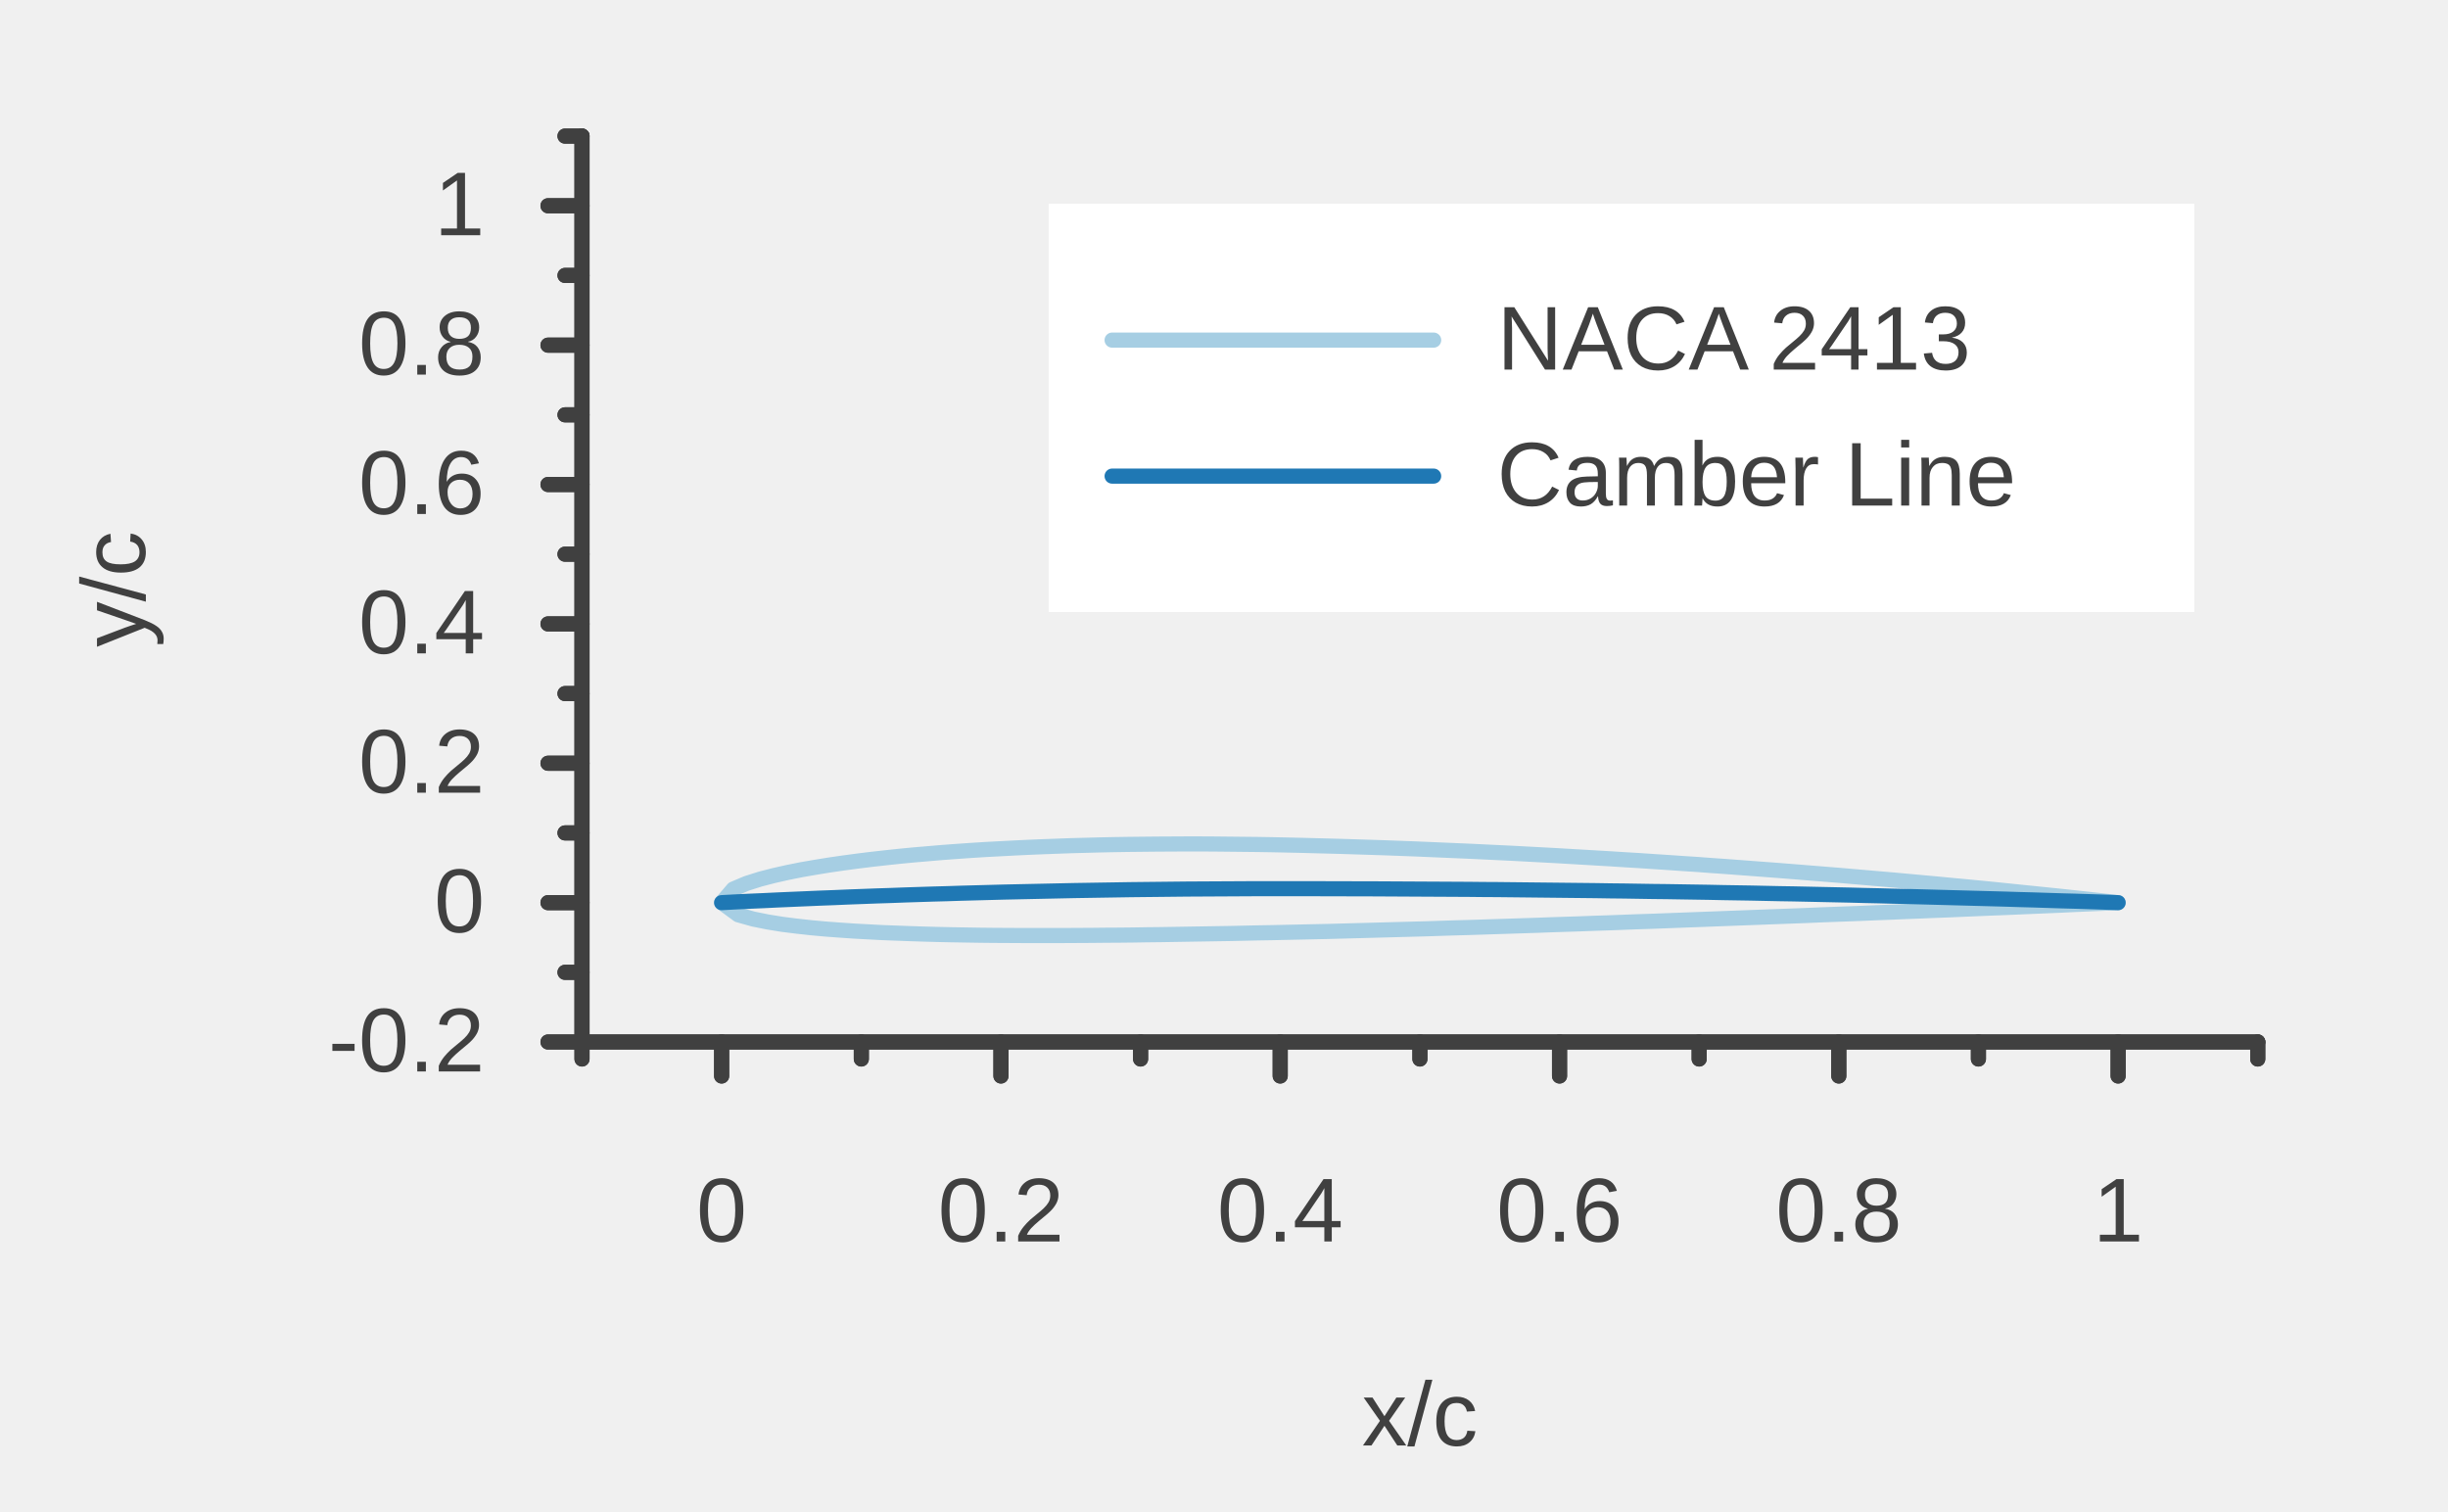
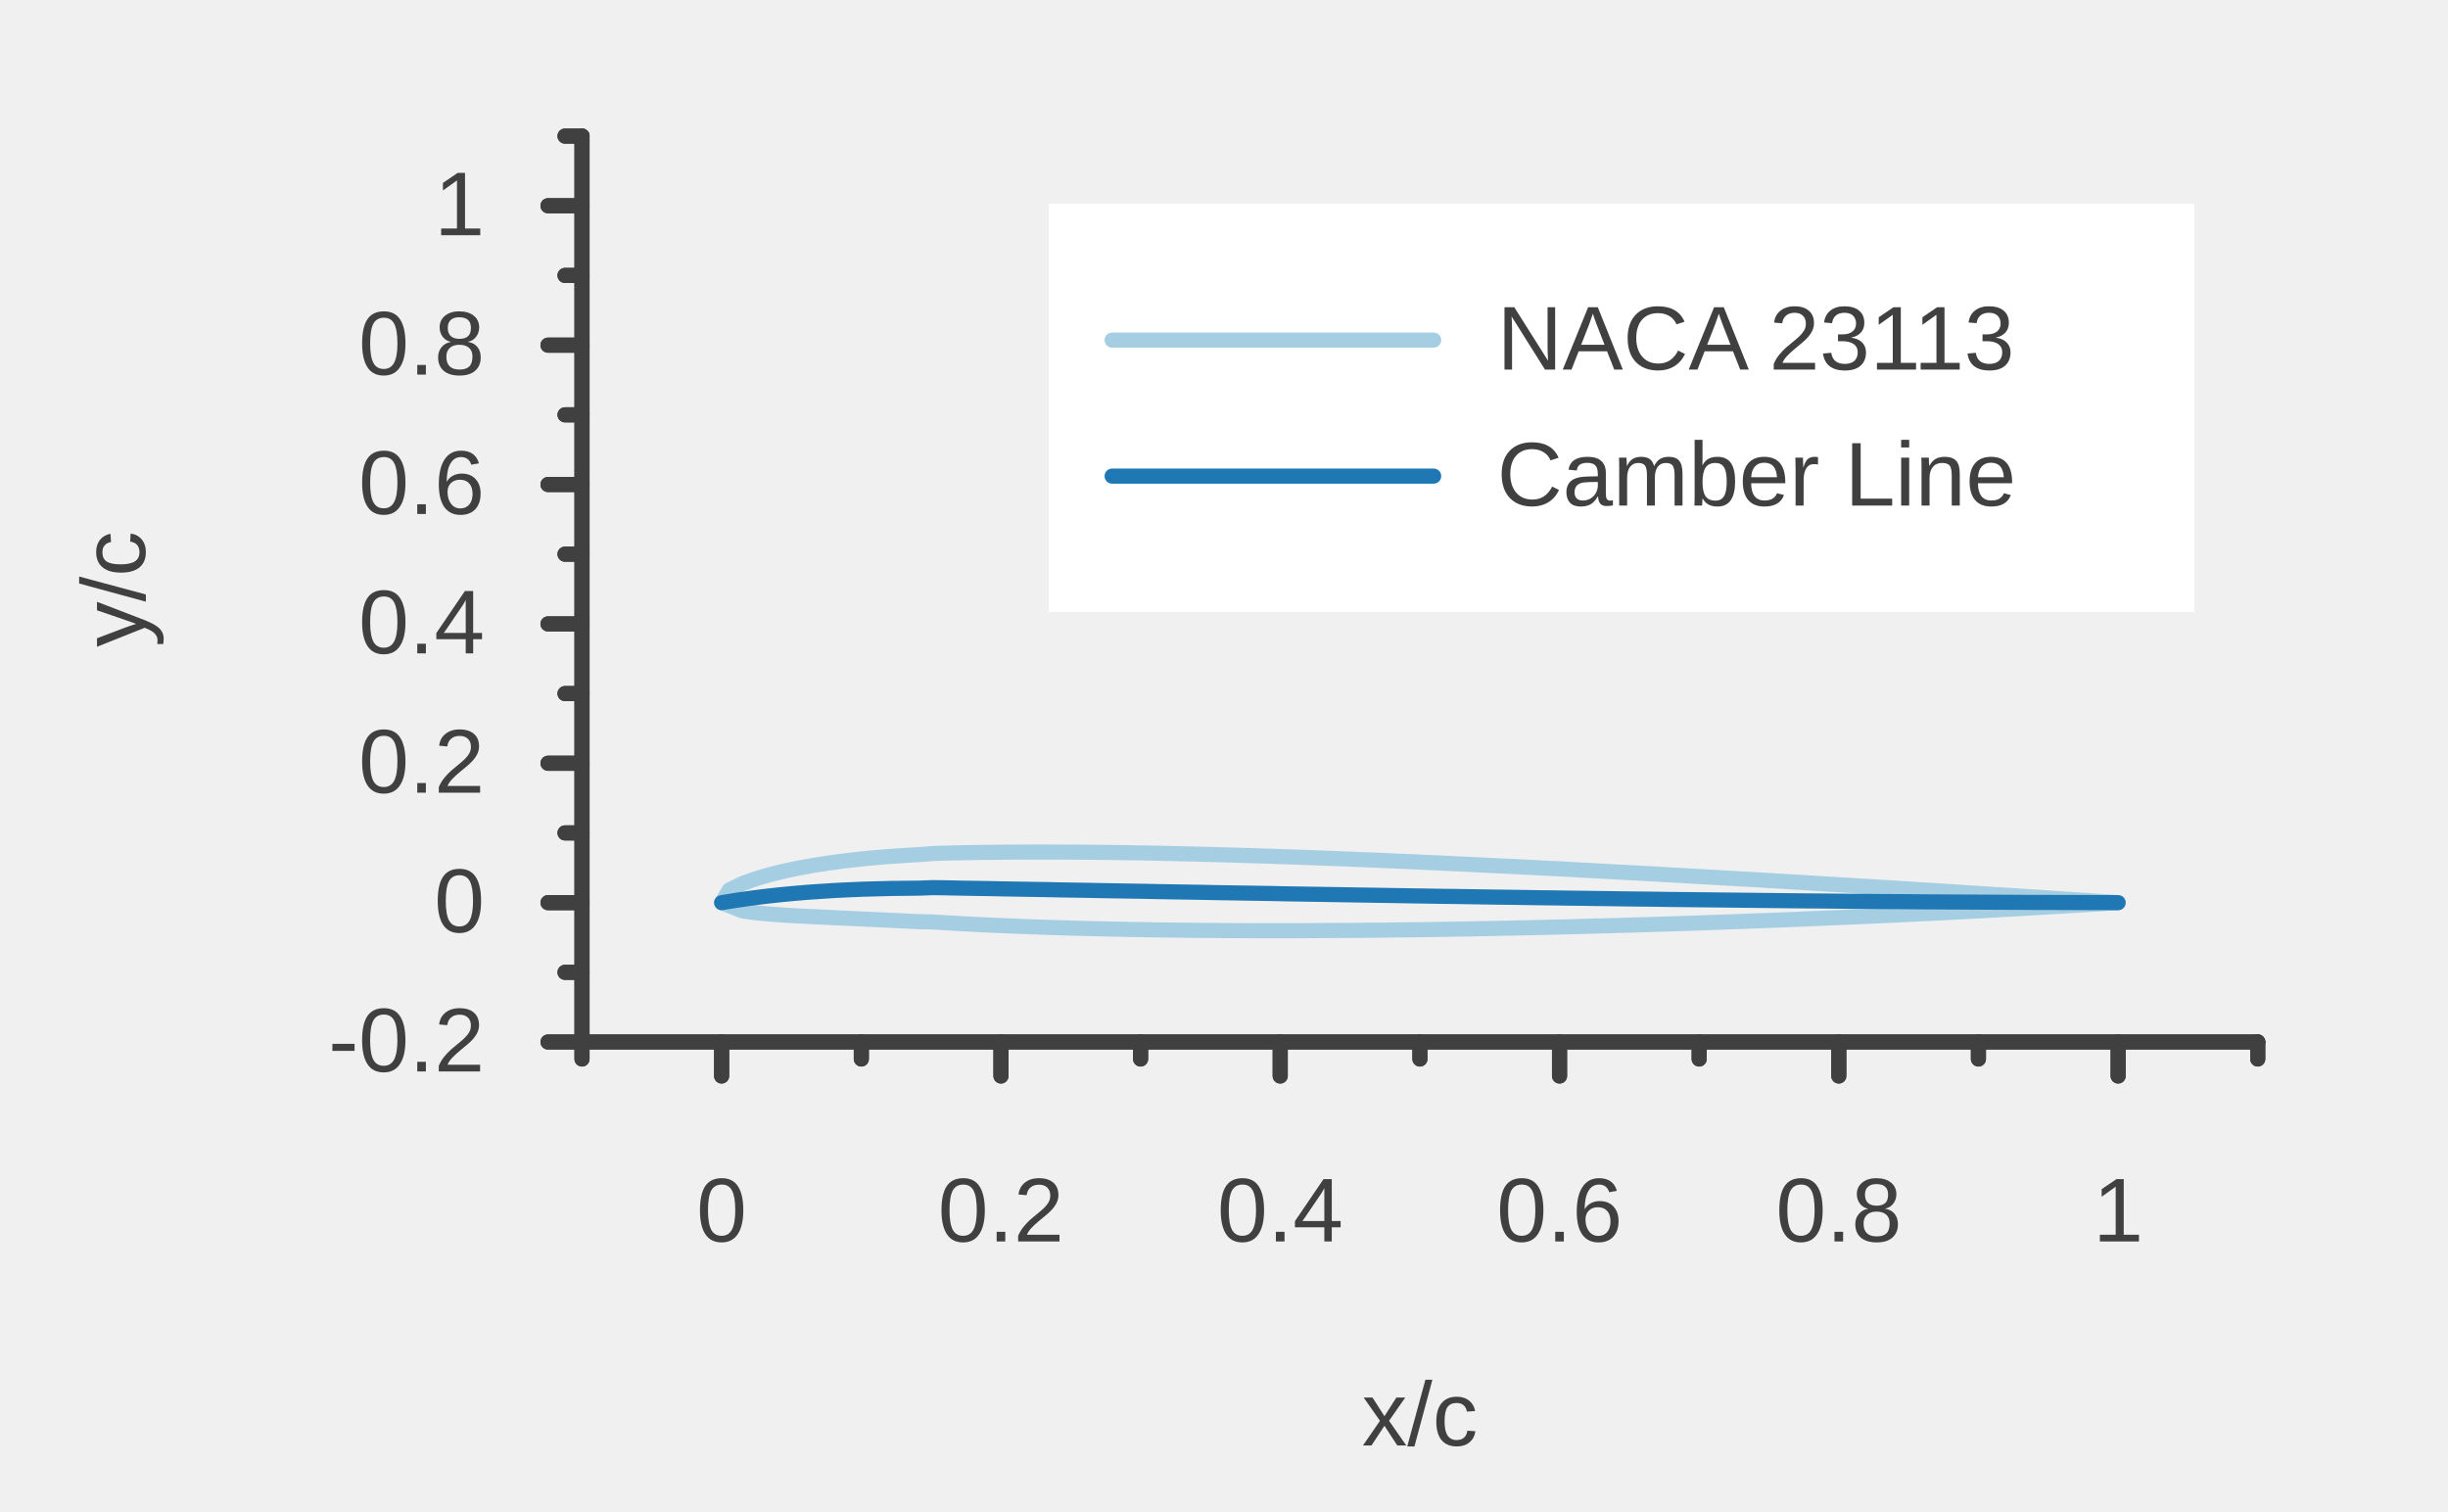
<svg xmlns="http://www.w3.org/2000/svg" xmlns:xlink="http://www.w3.org/1999/xlink" width="324" height="200" viewBox="0 0 324 200">
  <g id="gnuplot_canvas">
    <rect x="0" y="0" width="324" height="200" fill="none" />
    <defs>
      <circle id="gpDot" r="0.5" stroke-width="0.5" stroke="currentColor" />
      <path id="gpPt0" stroke-width="0.222" stroke="currentColor" d="M-1,0 h2 M0,-1 v2" />
      <path id="gpPt1" stroke-width="0.222" stroke="currentColor" d="M-1,-1 L1,1 M1,-1 L-1,1" />
      <path id="gpPt2" stroke-width="0.222" stroke="currentColor" d="M-1,0 L1,0 M0,-1 L0,1 M-1,-1 L1,1 M-1,1 L1,-1" />
      <rect id="gpPt3" stroke-width="0.222" stroke="currentColor" x="-1" y="-1" width="2" height="2" />
      <rect id="gpPt4" stroke-width="0.222" stroke="currentColor" fill="currentColor" x="-1" y="-1" width="2" height="2" />
      <circle id="gpPt5" stroke-width="0.222" stroke="currentColor" cx="0" cy="0" r="1" />
      <use xlink:href="#gpPt5" id="gpPt6" fill="currentColor" stroke="none" />
      <path id="gpPt7" stroke-width="0.222" stroke="currentColor" d="M0,-1.33 L-1.33,0.67 L1.33,0.67 z" />
      <use xlink:href="#gpPt7" id="gpPt8" fill="currentColor" stroke="none" />
      <use xlink:href="#gpPt7" id="gpPt9" stroke="currentColor" transform="rotate(180)" />
      <use xlink:href="#gpPt9" id="gpPt10" fill="currentColor" stroke="none" />
      <use xlink:href="#gpPt3" id="gpPt11" stroke="currentColor" transform="rotate(45)" />
      <use xlink:href="#gpPt11" id="gpPt12" fill="currentColor" stroke="none" />
      <path id="gpPt13" stroke-width="0.222" stroke="currentColor" d="M0,1.330 L1.265,0.411 L0.782,-1.067 L-0.782,-1.076 L-1.265,0.411 z" />
      <use xlink:href="#gpPt13" id="gpPt14" fill="currentColor" stroke="none" />
      <filter id="textbox" filterUnits="objectBoundingBox" x="0" y="0" height="1" width="1">
        <feFlood flood-color="white" flood-opacity="1" result="bgnd" />
        <feComposite in="SourceGraphic" in2="bgnd" operator="atop" />
      </filter>
      <filter id="greybox" filterUnits="objectBoundingBox" x="0" y="0" height="1" width="1">
        <feFlood flood-color="lightgrey" flood-opacity="1" result="grey" />
        <feComposite in="SourceGraphic" in2="grey" operator="atop" />
      </filter>
    </defs>
    <g fill="none" color="white" stroke="currentColor" stroke-width="1.00" stroke-linecap="round" stroke-linejoin="round">
</g>
    <g fill="none" color="white" stroke="currentColor" stroke-width="2.00" stroke-linecap="round" stroke-linejoin="round">
</g>
    <g fill="none" color="black" stroke="currentColor" stroke-width="2.00" stroke-linecap="round" stroke-linejoin="round">
      <path stroke="rgb( 64,  64,  64)" d="M77.03,137.90 L72.53,137.90 M77.03,128.68 L74.78,128.68 M77.03,119.46 L72.53,119.46 M77.03,110.23 L74.78,110.23   M77.03,101.01 L72.53,101.01 M77.03,91.79 L74.78,91.79 M77.03,82.57 L72.53,82.57 M77.03,73.34 L74.78,73.34   M77.03,64.12 L72.53,64.12 M77.03,54.90 L74.78,54.90 M77.03,45.68 L72.53,45.68 M77.03,36.45 L74.78,36.45   M77.03,27.23 L72.53,27.23 M77.03,18.01 L74.78,18.01 M77.03,137.90 L77.03,140.15 M95.51,137.90 L95.51,142.40   M114.00,137.90 L114.00,140.15 M132.48,137.90 L132.48,142.40 M150.96,137.90 L150.96,140.15 M169.44,137.90 L169.44,142.40   M187.93,137.90 L187.93,140.15 M206.41,137.90 L206.41,142.40 M224.89,137.90 L224.89,140.15 M243.37,137.90 L243.37,142.40   M261.85,137.90 L261.85,140.15 M280.34,137.90 L280.34,142.40 M298.82,137.90 L298.82,140.15  " />
    </g>
    <g fill="none" color="black" stroke="currentColor" stroke-width="2.00" stroke-linecap="round" stroke-linejoin="round">
      <path stroke="rgb( 64,  64,  64)" d="M77.03,18.01 L77.03,137.90 L298.82,137.90 M298.82,18.01 M77.03,18.01  " />
    </g>
    <g fill="none" color="black" stroke="currentColor" stroke-width="2.00" stroke-linecap="round" stroke-linejoin="round">
</g>
    <g id="gnuplot_plot_1">
      <g fill="none" color="black" stroke="currentColor" stroke-width="2.00" stroke-linecap="round" stroke-linejoin="round">
-         <path stroke="rgb(166, 206, 227)" d="M280.34,119.46 L278.49,119.25 L276.64,119.04 L274.79,118.84 L272.94,118.64 L271.09,118.45 L269.24,118.26 L267.38,118.07   L265.53,117.88 L263.68,117.69 L261.82,117.51 L259.96,117.33 L258.11,117.16 L256.25,116.98 L254.39,116.81 L252.53,116.64   L250.67,116.47 L248.81,116.31 L246.95,116.15 L245.09,115.99 L243.23,115.83 L241.37,115.68 L239.50,115.53 L237.64,115.38   L235.77,115.23 L233.91,115.09 L232.04,114.95 L230.18,114.81 L228.31,114.67 L226.44,114.54 L224.57,114.40 L222.70,114.28   L220.83,114.15 L218.96,114.03 L217.09,113.90 L215.22,113.79 L213.35,113.67 L211.48,113.56 L209.61,113.45 L207.73,113.34   L205.86,113.23 L203.99,113.13 L202.11,113.03 L200.24,112.93 L198.36,112.84 L196.49,112.75 L194.61,112.66 L192.73,112.58   L190.86,112.50 L188.98,112.42 L187.10,112.34 L185.23,112.27 L183.35,112.20 L181.47,112.14 L179.59,112.08 L177.71,112.02   L175.83,111.97 L173.95,111.92 L172.07,111.87 L170.19,111.83 L168.30,111.79 L166.41,111.76 L164.51,111.74 L162.61,111.72   L160.72,111.70 L158.82,111.69 L156.92,111.69 L155.02,111.70 L153.13,111.71 L151.23,111.73 L149.33,111.75 L147.43,111.78   L145.54,111.82 L143.64,111.87 L141.75,111.92 L139.85,111.99 L137.96,112.06 L136.06,112.14 L134.17,112.23 L132.28,112.33   L130.39,112.43 L128.50,112.55 L126.62,112.68 L124.73,112.82 L122.85,112.98 L120.97,113.14 L119.09,113.32 L117.22,113.52   L115.35,113.73 L113.48,113.96 L111.62,114.21 L109.76,114.48 L107.91,114.78 L106.06,115.10 L104.22,115.47 L102.40,115.88   L100.59,116.35 L98.80,116.92 L97.05,117.66 L95.51,119.46 L97.71,121.07 L99.70,121.63 L101.64,122.02 L103.56,122.33   L105.47,122.57 L107.37,122.78 L109.25,122.95 L111.14,123.09 L113.01,123.22 L114.88,123.32 L116.75,123.42 L118.61,123.49   L120.47,123.56 L122.33,123.62 L124.18,123.67 L126.03,123.71 L127.88,123.74 L129.73,123.77 L131.58,123.79 L133.42,123.80   L135.26,123.81 L137.10,123.81 L138.95,123.81 L140.79,123.81 L142.62,123.80 L144.46,123.79 L146.30,123.77 L148.14,123.76   L149.97,123.74 L151.81,123.71 L153.65,123.69 L155.48,123.66 L157.32,123.63 L159.16,123.60 L160.99,123.57 L162.83,123.54   L164.67,123.50 L166.50,123.46 L168.34,123.43 L170.18,123.39 L172.04,123.35 L173.89,123.31 L175.75,123.27 L177.60,123.22   L179.46,123.17 L181.31,123.12 L183.17,123.07 L185.02,123.02 L186.88,122.97 L188.74,122.92 L190.59,122.86 L192.45,122.80   L194.31,122.75 L196.17,122.69 L198.02,122.63 L199.88,122.57 L201.74,122.51 L203.60,122.45 L205.46,122.38 L207.32,122.32   L209.18,122.26 L211.04,122.19 L212.91,122.13 L214.77,122.06 L216.63,121.99 L218.49,121.93 L220.36,121.86 L222.22,121.79   L224.09,121.72 L225.95,121.65 L227.82,121.58 L229.69,121.51 L231.55,121.44 L233.42,121.37 L235.29,121.30 L237.16,121.23   L239.03,121.16 L240.90,121.08 L242.77,121.01 L244.64,120.94 L246.51,120.87 L248.39,120.79 L250.26,120.72 L252.13,120.64   L254.01,120.57 L255.88,120.49 L257.76,120.42 L259.64,120.34 L261.52,120.26 L263.39,120.18 L265.27,120.11 L267.15,120.03   L269.03,119.95 L270.92,119.87 L272.80,119.79 L274.68,119.70 L276.57,119.62 L278.45,119.54 L280.34,119.46  " />
+         <path stroke="rgb(166, 206, 227)" d="M280.34,119.46 L278.47,119.33 L276.61,119.20 L274.74,119.08 L272.88,118.96 L271.01,118.83 L269.15,118.71 L267.28,118.59   L265.42,118.47 L263.56,118.35 L261.69,118.23 L259.83,118.11 L257.97,117.99 L256.11,117.87 L254.24,117.76 L252.38,117.64   L250.52,117.52 L248.66,117.41 L246.80,117.30 L244.94,117.18 L243.08,117.07 L241.21,116.96 L239.35,116.84 L237.49,116.73   L235.63,116.62 L233.77,116.51 L231.91,116.40 L230.05,116.30 L228.19,116.19 L226.33,116.08 L224.47,115.98 L222.61,115.87   L220.75,115.77 L218.89,115.66 L217.03,115.56 L215.17,115.46 L213.32,115.36 L211.46,115.26 L209.60,115.16 L207.74,115.06   L205.88,114.96 L204.02,114.87 L202.16,114.77 L200.30,114.68 L198.44,114.59 L196.58,114.50 L194.72,114.41 L192.86,114.32   L190.99,114.23 L189.13,114.15 L187.27,114.06 L185.41,113.98 L183.55,113.90 L181.69,113.82 L179.83,113.75 L177.97,113.67   L176.11,113.60 L174.24,113.53 L172.38,113.46 L170.52,113.40 L168.66,113.33 L166.79,113.27 L164.93,113.22 L163.07,113.16   L161.20,113.11 L159.34,113.06 L157.47,113.01 L155.61,112.97 L153.74,112.93 L151.88,112.89 L150.01,112.86 L148.14,112.83   L146.28,112.81 L144.41,112.79 L142.54,112.78 L140.67,112.77 L138.80,112.76 L136.94,112.76 L135.07,112.77 L133.20,112.78   L131.33,112.80 L129.45,112.82 L127.58,112.85 L125.71,112.89 L123.84,112.94 L121.56,113.10 L119.59,113.22 L117.60,113.36   L115.61,113.52 L113.62,113.72 L111.63,113.95 L109.64,114.22 L107.66,114.53 L105.70,114.88 L103.76,115.29 L101.85,115.76   L99.99,116.31 L98.20,116.96 L96.54,117.77 L95.51,119.46 L98.22,120.54 L100.29,120.83 L102.24,121.00 L104.11,121.13   L105.94,121.23 L107.73,121.32 L109.50,121.40 L111.26,121.49 L113.00,121.57 L114.74,121.65 L116.49,121.73 L118.23,121.81   L119.98,121.90 L121.74,121.98 L123.20,122.00 L125.06,122.11 L126.92,122.22 L128.78,122.32 L130.64,122.41 L132.51,122.49   L134.37,122.57 L136.23,122.64 L138.10,122.71 L139.96,122.77 L141.83,122.82 L143.70,122.88 L145.56,122.92 L147.43,122.96   L149.30,123.00 L151.16,123.03 L153.03,123.06 L154.90,123.09 L156.77,123.11 L158.64,123.13 L160.51,123.14 L162.38,123.16   L164.25,123.16 L166.12,123.17 L167.99,123.17 L169.86,123.17 L171.73,123.17 L173.60,123.16 L175.47,123.15 L177.35,123.14   L179.22,123.13 L181.09,123.11 L182.96,123.10 L184.84,123.07 L186.71,123.05 L188.58,123.03 L190.46,123.00 L192.33,122.97   L194.20,122.94 L196.08,122.90 L197.95,122.87 L199.82,122.83 L201.70,122.79 L203.57,122.75 L205.45,122.70 L207.32,122.66   L209.19,122.61 L211.07,122.56 L212.94,122.51 L214.82,122.46 L216.69,122.40 L218.56,122.35 L220.44,122.29 L222.31,122.23   L224.19,122.17 L226.06,122.10 L227.93,122.04 L229.81,121.97 L231.68,121.90 L233.56,121.83 L235.43,121.76 L237.30,121.69   L239.18,121.61 L241.05,121.53 L242.92,121.45 L244.80,121.37 L246.67,121.29 L248.54,121.21 L250.41,121.12 L252.29,121.03   L254.16,120.94 L256.03,120.85 L257.90,120.75 L259.77,120.66 L261.64,120.56 L263.51,120.46 L265.38,120.35 L267.26,120.25   L269.13,120.14 L270.99,120.03 L272.86,119.92 L274.73,119.81 L276.60,119.69 L278.47,119.58 L280.34,119.46  " />
      </g>
    </g>
    <g id="gnuplot_plot_2">
      <g fill="none" color="black" stroke="currentColor" stroke-width="2.00" stroke-linecap="round" stroke-linejoin="round">
-         <path stroke="rgb( 31, 120, 180)" d="M95.51,119.46 L97.38,119.36 L99.25,119.27 L101.11,119.19 L102.98,119.10 L104.85,119.02 L106.71,118.94 L108.58,118.86   L110.45,118.79 L112.31,118.71 L114.18,118.64 L116.05,118.57 L117.92,118.51 L119.78,118.44 L121.65,118.38 L123.52,118.32   L125.38,118.27 L127.25,118.21 L129.12,118.16 L130.98,118.11 L132.85,118.06 L134.72,118.02 L136.58,117.98 L138.45,117.94   L140.32,117.90 L142.19,117.86 L144.05,117.83 L145.92,117.80 L147.79,117.77 L149.65,117.74 L151.52,117.72 L153.39,117.70   L155.25,117.68 L157.12,117.66 L158.99,117.65 L160.85,117.64 L162.72,117.63 L164.59,117.62 L166.46,117.61 L168.32,117.61   L170.19,117.61 L172.06,117.61 L173.92,117.61 L175.79,117.62 L177.66,117.62 L179.52,117.63 L181.39,117.63 L183.26,117.64   L185.12,117.65 L186.99,117.66 L188.86,117.67 L190.73,117.68 L192.59,117.69 L194.46,117.70 L196.33,117.72 L198.19,117.73   L200.06,117.75 L201.93,117.77 L203.79,117.79 L205.66,117.81 L207.53,117.83 L209.39,117.85 L211.26,117.87 L213.13,117.90   L215.00,117.92 L216.86,117.95 L218.73,117.98 L220.60,118.00 L222.46,118.03 L224.33,118.06 L226.20,118.09 L228.06,118.13   L229.93,118.16 L231.80,118.19 L233.66,118.23 L235.53,118.27 L237.40,118.30 L239.27,118.34 L241.13,118.38 L243.00,118.42   L244.87,118.46 L246.73,118.51 L248.60,118.55 L250.47,118.60 L252.33,118.64 L254.20,118.69 L256.07,118.74 L257.93,118.79   L259.80,118.84 L261.67,118.89 L263.54,118.94 L265.40,118.99 L267.27,119.05 L269.14,119.10 L271.00,119.16 L272.87,119.22   L274.74,119.27 L276.60,119.33 L278.47,119.39 L280.34,119.46  " />
+         <path stroke="rgb( 31, 120, 180)" d="M95.51,119.46 L97.38,119.16 L99.25,118.89 L101.11,118.65 L102.98,118.44 L104.85,118.26 L106.71,118.10 L108.58,117.97   L110.45,117.85 L112.31,117.76 L114.18,117.68 L116.05,117.63 L117.92,117.58 L119.78,117.56 L121.65,117.54 L123.52,117.47   L125.38,117.50 L127.25,117.54 L129.12,117.57 L130.98,117.60 L132.85,117.64 L134.72,117.67 L136.58,117.70 L138.45,117.73   L140.32,117.77 L142.19,117.80 L144.05,117.83 L145.92,117.87 L147.79,117.90 L149.65,117.93 L151.52,117.96 L153.39,118.00   L155.25,118.03 L157.12,118.06 L158.99,118.09 L160.85,118.13 L162.72,118.16 L164.59,118.19 L166.46,118.22 L168.32,118.25   L170.19,118.29 L172.06,118.32 L173.92,118.35 L175.79,118.38 L177.66,118.41 L179.52,118.44 L181.39,118.47 L183.26,118.50   L185.12,118.53 L186.99,118.56 L188.86,118.59 L190.73,118.62 L192.59,118.64 L194.46,118.67 L196.33,118.70 L198.19,118.73   L200.06,118.75 L201.93,118.78 L203.79,118.81 L205.66,118.83 L207.53,118.86 L209.39,118.88 L211.26,118.91 L213.13,118.93   L215.00,118.96 L216.86,118.98 L218.73,119.00 L220.60,119.03 L222.46,119.05 L224.33,119.07 L226.20,119.09 L228.06,119.11   L229.93,119.13 L231.80,119.15 L233.66,119.17 L235.53,119.19 L237.40,119.21 L239.27,119.23 L241.13,119.24 L243.00,119.26   L244.87,119.28 L246.73,119.29 L248.60,119.31 L250.47,119.32 L252.33,119.33 L254.20,119.35 L256.07,119.36 L257.93,119.37   L259.80,119.38 L261.67,119.39 L263.54,119.40 L265.40,119.41 L267.27,119.42 L269.14,119.43 L271.00,119.43 L272.87,119.44   L274.74,119.44 L276.60,119.45 L278.47,119.45 L280.34,119.46  " />
      </g>
    </g>
    <g stroke="none" shape-rendering="crispEdges">
      <polygon fill="white" points="138.80,81.01 290.43,81.01 290.43,27.01 138.80,27.01 " />
    </g>
    <g id="gnuplot_plot_1">
      <g fill="none" color="black" stroke="currentColor" stroke-width="2.00" stroke-linecap="round" stroke-linejoin="round">
        <g transform="translate(198.14,48.91)" stroke="none" fill="rgb(64,64,64)" font-family="Arial" font-size="12.00" text-anchor="start">
          <text>
-             <tspan font-family="Arial">NACA 2413</tspan>
+             <tspan font-family="Arial">NACA 23113</tspan>
          </text>
        </g>
      </g>
      <g fill="none" color="black" stroke="currentColor" stroke-width="2.00" stroke-linecap="round" stroke-linejoin="round">
        <path stroke="rgb(166, 206, 227)" d="M147.19,45.01 L189.75,45.01  " />
      </g>
    </g>
    <g id="gnuplot_plot_2">
      <g fill="none" color="black" stroke="currentColor" stroke-width="2.00" stroke-linecap="round" stroke-linejoin="round">
        <g transform="translate(198.14,66.91)" stroke="none" fill="rgb(64,64,64)" font-family="Arial" font-size="12.00" text-anchor="start">
          <text>
            <tspan font-family="Arial">Camber Line</tspan>
          </text>
        </g>
      </g>
      <g fill="none" color="black" stroke="currentColor" stroke-width="2.00" stroke-linecap="round" stroke-linejoin="round">
        <path stroke="rgb( 31, 120, 180)" d="M147.19,63.01 L189.75,63.01  " />
      </g>
    </g>
    <g fill="none" color="black" stroke="currentColor" stroke-width="2.00" stroke-linecap="round" stroke-linejoin="round">
      <path stroke="rgb( 64,  64,  64)" d="M77.03,137.90 L72.53,137.90  " />
      <g transform="translate(64.14,141.80)" stroke="none" fill="rgb(64,64,64)" font-family="Arial" font-size="12.00" text-anchor="end">
        <text>
          <tspan font-family="Arial">-0.2</tspan>
        </text>
      </g>
    </g>
    <g fill="none" color="black" stroke="currentColor" stroke-width="2.00" stroke-linecap="round" stroke-linejoin="round">
      <path stroke="rgb( 64,  64,  64)" d="M77.03,128.68 L74.78,128.68 M77.03,119.46 L72.53,119.46  " />
      <g transform="translate(64.14,123.36)" stroke="none" fill="rgb(64,64,64)" font-family="Arial" font-size="12.00" text-anchor="end">
        <text>
          <tspan font-family="Arial"> 0</tspan>
        </text>
      </g>
    </g>
    <g fill="none" color="black" stroke="currentColor" stroke-width="2.00" stroke-linecap="round" stroke-linejoin="round">
      <path stroke="rgb( 64,  64,  64)" d="M77.03,110.23 L74.78,110.23 M77.03,101.01 L72.53,101.01  " />
      <g transform="translate(64.14,104.91)" stroke="none" fill="rgb(64,64,64)" font-family="Arial" font-size="12.00" text-anchor="end">
        <text>
          <tspan font-family="Arial"> 0.2</tspan>
        </text>
      </g>
    </g>
    <g fill="none" color="black" stroke="currentColor" stroke-width="2.00" stroke-linecap="round" stroke-linejoin="round">
      <path stroke="rgb( 64,  64,  64)" d="M77.03,91.79 L74.78,91.79 M77.03,82.57 L72.53,82.57  " />
      <g transform="translate(64.14,86.47)" stroke="none" fill="rgb(64,64,64)" font-family="Arial" font-size="12.00" text-anchor="end">
        <text>
          <tspan font-family="Arial"> 0.4</tspan>
        </text>
      </g>
    </g>
    <g fill="none" color="black" stroke="currentColor" stroke-width="2.00" stroke-linecap="round" stroke-linejoin="round">
      <path stroke="rgb( 64,  64,  64)" d="M77.03,73.34 L74.78,73.34 M77.03,64.12 L72.53,64.12  " />
      <g transform="translate(64.14,68.02)" stroke="none" fill="rgb(64,64,64)" font-family="Arial" font-size="12.00" text-anchor="end">
        <text>
          <tspan font-family="Arial"> 0.6</tspan>
        </text>
      </g>
    </g>
    <g fill="none" color="black" stroke="currentColor" stroke-width="2.00" stroke-linecap="round" stroke-linejoin="round">
      <path stroke="rgb( 64,  64,  64)" d="M77.03,54.90 L74.78,54.90 M77.03,45.68 L72.53,45.68  " />
      <g transform="translate(64.14,49.58)" stroke="none" fill="rgb(64,64,64)" font-family="Arial" font-size="12.00" text-anchor="end">
        <text>
          <tspan font-family="Arial"> 0.8</tspan>
        </text>
      </g>
    </g>
    <g fill="none" color="black" stroke="currentColor" stroke-width="2.00" stroke-linecap="round" stroke-linejoin="round">
      <path stroke="rgb( 64,  64,  64)" d="M77.03,36.45 L74.78,36.45 M77.03,27.23 L72.53,27.23  " />
      <g transform="translate(64.14,31.13)" stroke="none" fill="rgb(64,64,64)" font-family="Arial" font-size="12.00" text-anchor="end">
        <text>
          <tspan font-family="Arial"> 1</tspan>
        </text>
      </g>
    </g>
    <g fill="none" color="black" stroke="currentColor" stroke-width="2.00" stroke-linecap="round" stroke-linejoin="round">
      <path stroke="rgb( 64,  64,  64)" d="M77.03,18.01 L74.78,18.01 M77.03,137.90 L77.03,140.15 M95.51,137.90 L95.51,142.40  " />
      <g transform="translate(95.51,164.30)" stroke="none" fill="rgb(64,64,64)" font-family="Arial" font-size="12.00" text-anchor="middle">
        <text>
          <tspan font-family="Arial"> 0</tspan>
        </text>
      </g>
    </g>
    <g fill="none" color="black" stroke="currentColor" stroke-width="2.00" stroke-linecap="round" stroke-linejoin="round">
      <path stroke="rgb( 64,  64,  64)" d="M114.00,137.90 L114.00,140.15 M132.48,137.90 L132.48,142.40  " />
      <g transform="translate(132.48,164.30)" stroke="none" fill="rgb(64,64,64)" font-family="Arial" font-size="12.00" text-anchor="middle">
        <text>
          <tspan font-family="Arial"> 0.2</tspan>
        </text>
      </g>
    </g>
    <g fill="none" color="black" stroke="currentColor" stroke-width="2.00" stroke-linecap="round" stroke-linejoin="round">
      <path stroke="rgb( 64,  64,  64)" d="M150.96,137.90 L150.96,140.15 M169.44,137.90 L169.44,142.40  " />
      <g transform="translate(169.44,164.30)" stroke="none" fill="rgb(64,64,64)" font-family="Arial" font-size="12.00" text-anchor="middle">
        <text>
          <tspan font-family="Arial"> 0.4</tspan>
        </text>
      </g>
    </g>
    <g fill="none" color="black" stroke="currentColor" stroke-width="2.00" stroke-linecap="round" stroke-linejoin="round">
      <path stroke="rgb( 64,  64,  64)" d="M187.93,137.90 L187.93,140.15 M206.41,137.90 L206.41,142.40  " />
      <g transform="translate(206.41,164.30)" stroke="none" fill="rgb(64,64,64)" font-family="Arial" font-size="12.00" text-anchor="middle">
        <text>
          <tspan font-family="Arial"> 0.6</tspan>
        </text>
      </g>
    </g>
    <g fill="none" color="black" stroke="currentColor" stroke-width="2.00" stroke-linecap="round" stroke-linejoin="round">
      <path stroke="rgb( 64,  64,  64)" d="M224.89,137.90 L224.89,140.15 M243.37,137.90 L243.37,142.40  " />
      <g transform="translate(243.37,164.30)" stroke="none" fill="rgb(64,64,64)" font-family="Arial" font-size="12.00" text-anchor="middle">
        <text>
          <tspan font-family="Arial"> 0.8</tspan>
        </text>
      </g>
    </g>
    <g fill="none" color="black" stroke="currentColor" stroke-width="2.00" stroke-linecap="round" stroke-linejoin="round">
      <path stroke="rgb( 64,  64,  64)" d="M261.85,137.90 L261.85,140.15 M280.34,137.90 L280.34,142.40  " />
      <g transform="translate(280.34,164.30)" stroke="none" fill="rgb(64,64,64)" font-family="Arial" font-size="12.00" text-anchor="middle">
        <text>
          <tspan font-family="Arial"> 1</tspan>
        </text>
      </g>
    </g>
    <g fill="none" color="black" stroke="currentColor" stroke-width="2.00" stroke-linecap="round" stroke-linejoin="round">
      <path stroke="rgb( 64,  64,  64)" d="M298.82,137.90 L298.82,140.15  " />
    </g>
    <g fill="none" color="black" stroke="currentColor" stroke-width="2.00" stroke-linecap="round" stroke-linejoin="round">
</g>
    <g fill="none" color="black" stroke="currentColor" stroke-width="2.00" stroke-linecap="round" stroke-linejoin="round">
      <path stroke="rgb( 64,  64,  64)" d="M77.03,18.01 L77.03,137.90 L298.82,137.90 M298.82,18.01 M77.03,18.01  " />
      <g transform="translate(19.18,77.96) rotate(270.00)" stroke="none" fill="rgb(64,64,64)" font-family="Arial" font-size="12.00" text-anchor="middle">
        <text>
          <tspan font-family="Arial">y/c</tspan>
        </text>
      </g>
    </g>
    <g fill="none" color="black" stroke="currentColor" stroke-width="2.00" stroke-linecap="round" stroke-linejoin="round">
      <g transform="translate(187.92,191.30)" stroke="none" fill="rgb(64,64,64)" font-family="Arial" font-size="12.00" text-anchor="middle">
        <text>
          <tspan font-family="Arial">x/c</tspan>
        </text>
      </g>
    </g>
    <g fill="none" color="black" stroke="currentColor" stroke-width="2.00" stroke-linecap="round" stroke-linejoin="round">
</g>
    <g fill="none" color="black" stroke="currentColor" stroke-width="2.00" stroke-linecap="round" stroke-linejoin="round">
</g>
  </g>
</svg>
